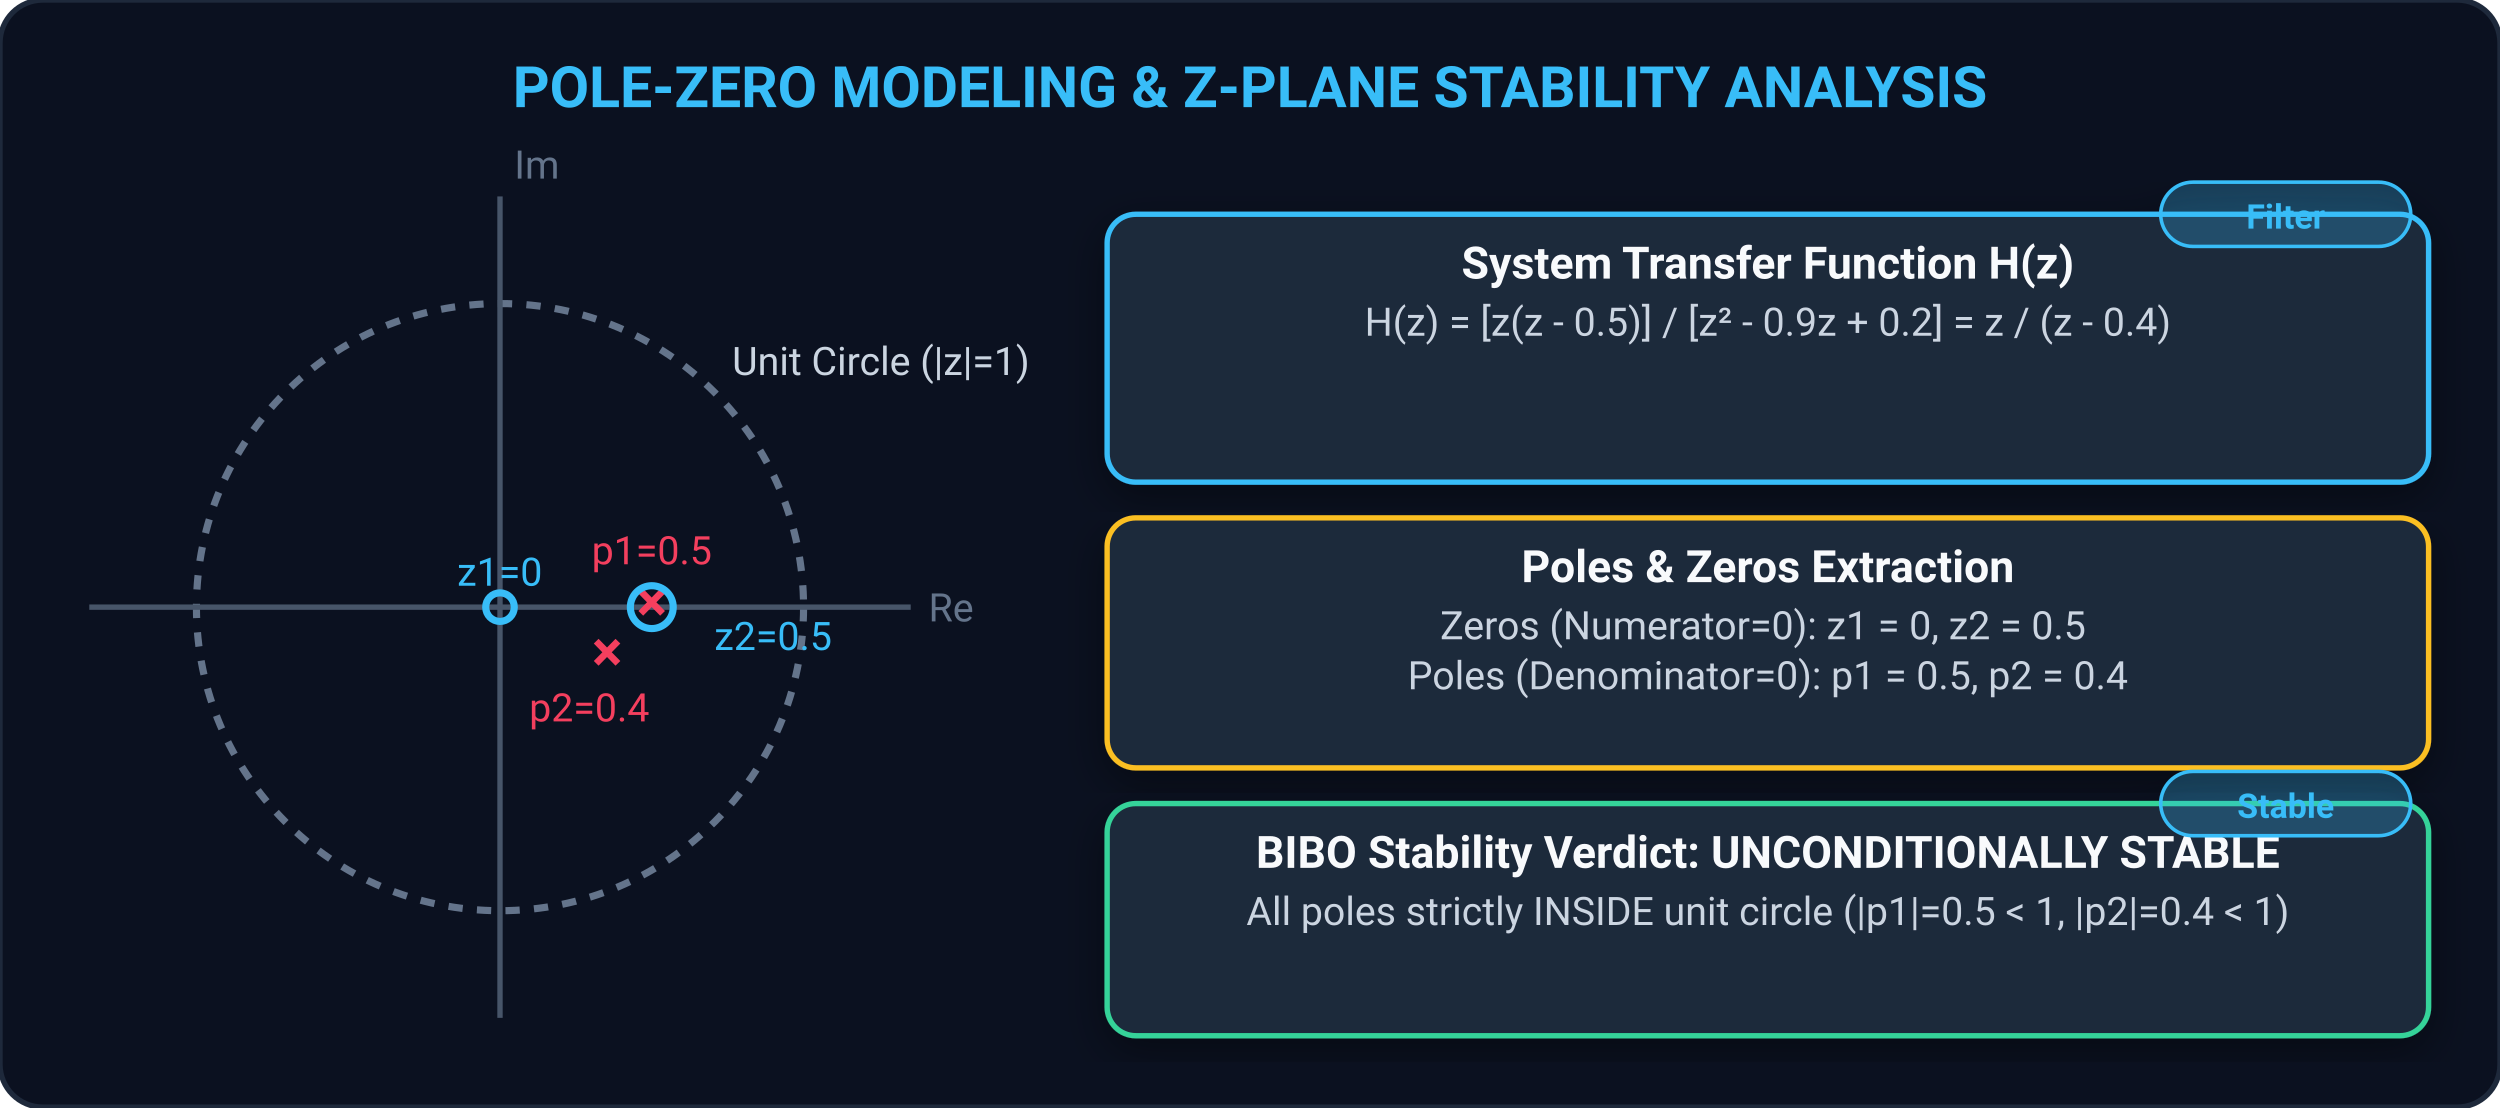
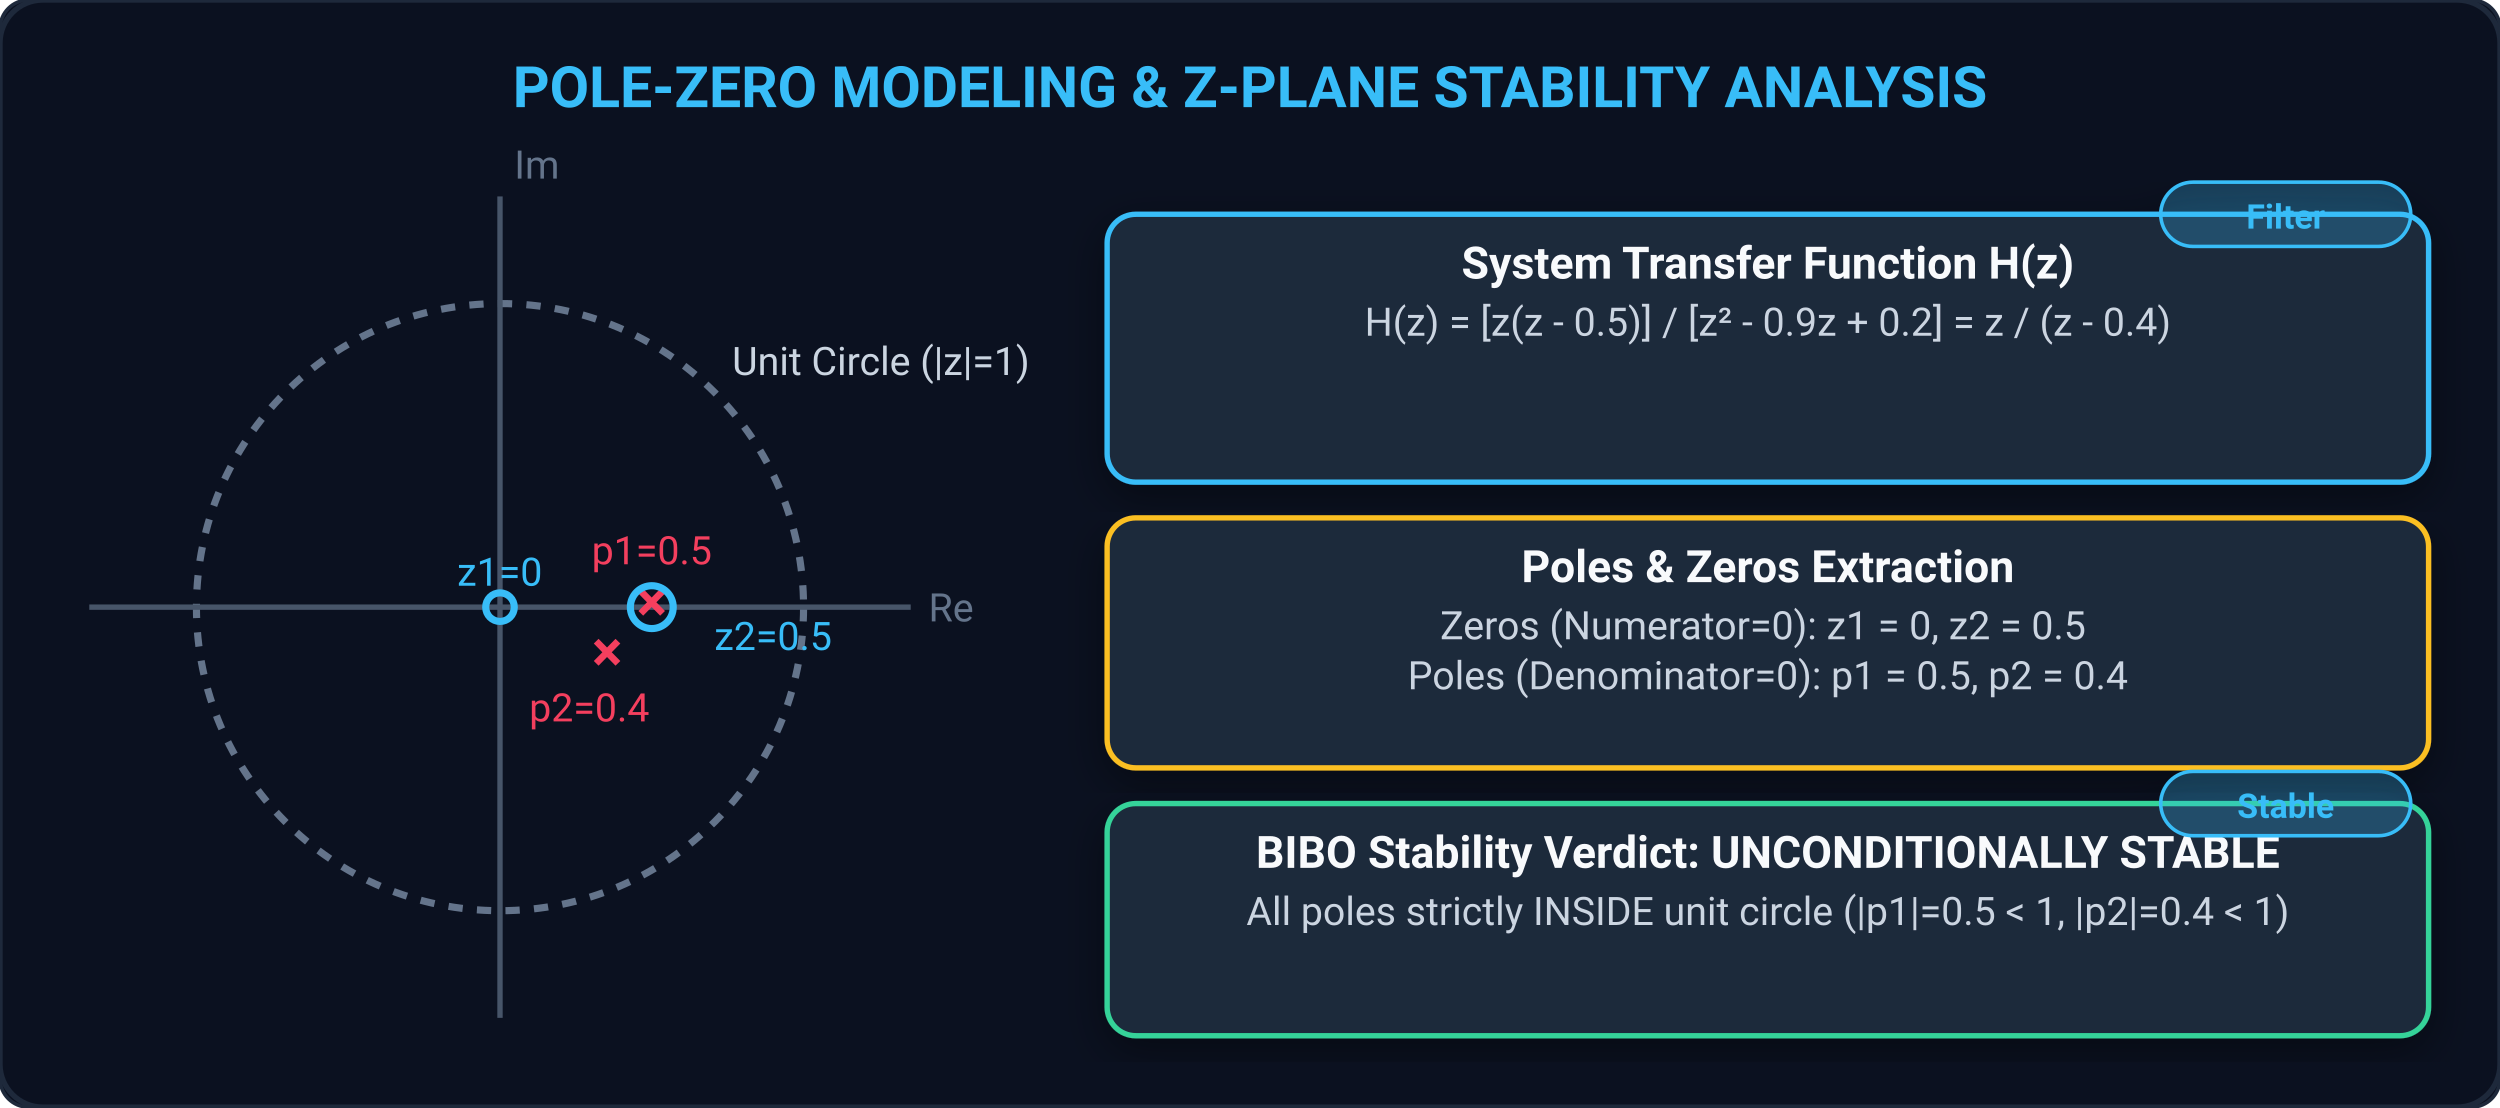
- <svg xmlns="http://www.w3.org/2000/svg" viewBox="0 0 700 310" width="100%" height="310" class="flowchart-svg" style="max-width: 700px; min-width: 580px; height: auto; display: block; margin: 0 auto; font-family: -apple-system, BlinkMacSystemFont, 'Segoe UI', Roboto, Helvetica, Arial, sans-serif;">
+ <svg xmlns="http://www.w3.org/2000/svg" viewBox="0 0 700 310" width="100%" height="auto" class="flowchart-svg" style="max-width: 700px; width: 100%; height: auto; display: block; margin: 0 auto; font-family: -apple-system, BlinkMacSystemFont, 'Segoe UI', Roboto, Helvetica, Arial, sans-serif;">
+   <rect width="100%" height="100%" fill="#0b1120" rx="8" stroke="#1e293b" stroke-width="1" />
  <defs>
    <linearGradient id="gradCard" x1="0%" y1="0%" x2="100%" y2="100%">
      <stop offset="0%" stop-color="#1e293b" />
      <stop offset="100%" stop-color="#0f172a" />
    </linearGradient>
    <linearGradient id="gradCyan" x1="0%" y1="0%" x2="100%" y2="100%">
      <stop offset="0%" stop-color="#38bdf8" />
      <stop offset="100%" stop-color="#0284c7" />
    </linearGradient>
    <linearGradient id="gradEmerald" x1="0%" y1="0%" x2="100%" y2="100%">
      <stop offset="0%" stop-color="#34d399" />
      <stop offset="100%" stop-color="#059669" />
    </linearGradient>
    <linearGradient id="gradAmber" x1="0%" y1="0%" x2="100%" y2="100%">
      <stop offset="0%" stop-color="#fbbf24" />
      <stop offset="100%" stop-color="#d97706" />
    </linearGradient>
    <linearGradient id="gradPurple" x1="0%" y1="0%" x2="100%" y2="100%">
      <stop offset="0%" stop-color="#c084fc" />
      <stop offset="100%" stop-color="#9333ea" />
    </linearGradient>
    <linearGradient id="gradRose" x1="0%" y1="0%" x2="100%" y2="100%">
      <stop offset="0%" stop-color="#fb7185" />
      <stop offset="100%" stop-color="#e11d48" />
    </linearGradient>
    <filter id="shadow" x="-5%" y="-5%" width="110%" height="115%">
      <feDropShadow dx="0" dy="4" stdDeviation="6" flood-color="#000000" flood-opacity="0.4" />
    </filter>
    <marker id="arrCyan" viewBox="0 0 10 10" refX="6" refY="5" markerWidth="6" markerHeight="6" orient="auto-start-reverse">
      <path d="M 0 1 L 10 5 L 0 9 z" fill="#38bdf8" />
    </marker>
    <marker id="arrEmerald" viewBox="0 0 10 10" refX="6" refY="5" markerWidth="6" markerHeight="6" orient="auto-start-reverse">
      <path d="M 0 1 L 10 5 L 0 9 z" fill="#34d399" />
    </marker>
    <marker id="arrAmber" viewBox="0 0 10 10" refX="6" refY="5" markerWidth="6" markerHeight="6" orient="auto-start-reverse">
      <path d="M 0 1 L 10 5 L 0 9 z" fill="#fbbf24" />
    </marker>
  </defs>
  <rect width="700" height="310" rx="12" fill="#0b1120" stroke="#1e293b" stroke-width="1.5" />
  <text x="350" y="30" font-size="16" font-weight="bold" fill="#38bdf8" text-anchor="middle">POLE-ZERO MODELING &amp; Z-PLANE STABILITY ANALYSIS</text>
  <g transform="translate(140, 170)">
    <circle cx="0" cy="0" r="85" fill="none" stroke="#64748b" stroke-width="2" stroke-dasharray="4 4" />
    <text x="65" y="-65" font-size="11" fill="#cbd5e1">Unit Circle (|z|=1)</text>
    <line x1="-115" y1="0" x2="115" y2="0" stroke="#475569" stroke-width="1.5" />
    <line x1="0" y1="-115" x2="0" y2="115" stroke="#475569" stroke-width="1.5" />
    <text x="120" y="4" font-size="11" fill="#64748b">Re</text>
    <text x="4" y="-120" font-size="11" fill="#64748b">Im</text>
    <text x="42.5" y="4" font-size="16" font-weight="bold" fill="#f43f5e" text-anchor="middle">×</text>
    <text x="42.5" y="-12" font-size="11" fill="#f43f5e" text-anchor="middle">p1=0.5</text>
    <text x="30" y="18" font-size="16" font-weight="bold" fill="#f43f5e" text-anchor="middle">×</text>
    <text x="25" y="32" font-size="11" fill="#f43f5e" text-anchor="middle">p2=0.4</text>
    <circle cx="0" cy="0" r="4" fill="none" stroke="#38bdf8" stroke-width="2" />
    <text x="-12" y="-6" font-size="11" fill="#38bdf8">z1=0</text>
    <circle cx="42.5" cy="0" r="6" fill="none" stroke="#38bdf8" stroke-width="2" />
    <text x="60" y="12" font-size="11" fill="#38bdf8">z2=0.5</text>
  </g>
  <g filter="url(#shadow)">
    <rect x="310" y="60" width="370" height="75" rx="8" fill="#1e293b" stroke="#38bdf8" stroke-width="1.5" />
    <text x="495.0" y="78" font-size="12.5" font-weight="700" fill="#f8fafc" text-anchor="middle">System Transfer Function H(z)</text>
    <text font-size="11" fill="#cbd5e1" text-anchor="middle">
      <tspan x="495.0" y="94">H(z) = [z(z - 0.5)] / [z² - 0.9z + 0.2] = z / (z - 0.4)</tspan>
    </text>
    <rect x="605" y="51" width="70" height="18" rx="9" fill="#38bdf8" fill-opacity="0.25" stroke="#38bdf8" stroke-width="1" />
    <text x="640" y="64" font-size="9.5" font-weight="700" fill="#38bdf8" text-anchor="middle">Filter</text>
  </g>
  <g filter="url(#shadow)">
    <rect x="310" y="145" width="370" height="70" rx="8" fill="#1e293b" stroke="#fbbf24" stroke-width="1.5" />
    <text x="495.0" y="163" font-size="12.5" font-weight="700" fill="#f8fafc" text-anchor="middle">Poles &amp; Zeros Extraction</text>
    <text font-size="11" fill="#cbd5e1" text-anchor="middle">
      <tspan x="495.0" y="179">Zeros (Numerator=0): z1 = 0, z2 = 0.5</tspan>
      <tspan x="495.0" y="193">Poles (Denominator=0): p1 = 0.5, p2 = 0.4</tspan>
    </text>
  </g>
  <g filter="url(#shadow)">
    <rect x="310" y="225" width="370" height="65" rx="8" fill="#1e293b" stroke="#34d399" stroke-width="1.5" />
    <text x="495.0" y="243" font-size="12.5" font-weight="700" fill="#f8fafc" text-anchor="middle">BIBO Stability Verdict: UNCONDITIONALLY STABLE</text>
    <text font-size="11" fill="#cbd5e1" text-anchor="middle">
      <tspan x="495.0" y="259">All poles strictly INSIDE unit circle (|p1|=0.5 &lt; 1, |p2|=0.4 &lt; 1)</tspan>
    </text>
    <rect x="605" y="216" width="70" height="18" rx="9" fill="#38bdf8" fill-opacity="0.25" stroke="#38bdf8" stroke-width="1" />
    <text x="640" y="229" font-size="9.5" font-weight="700" fill="#38bdf8" text-anchor="middle">Stable</text>
  </g>
</svg>
